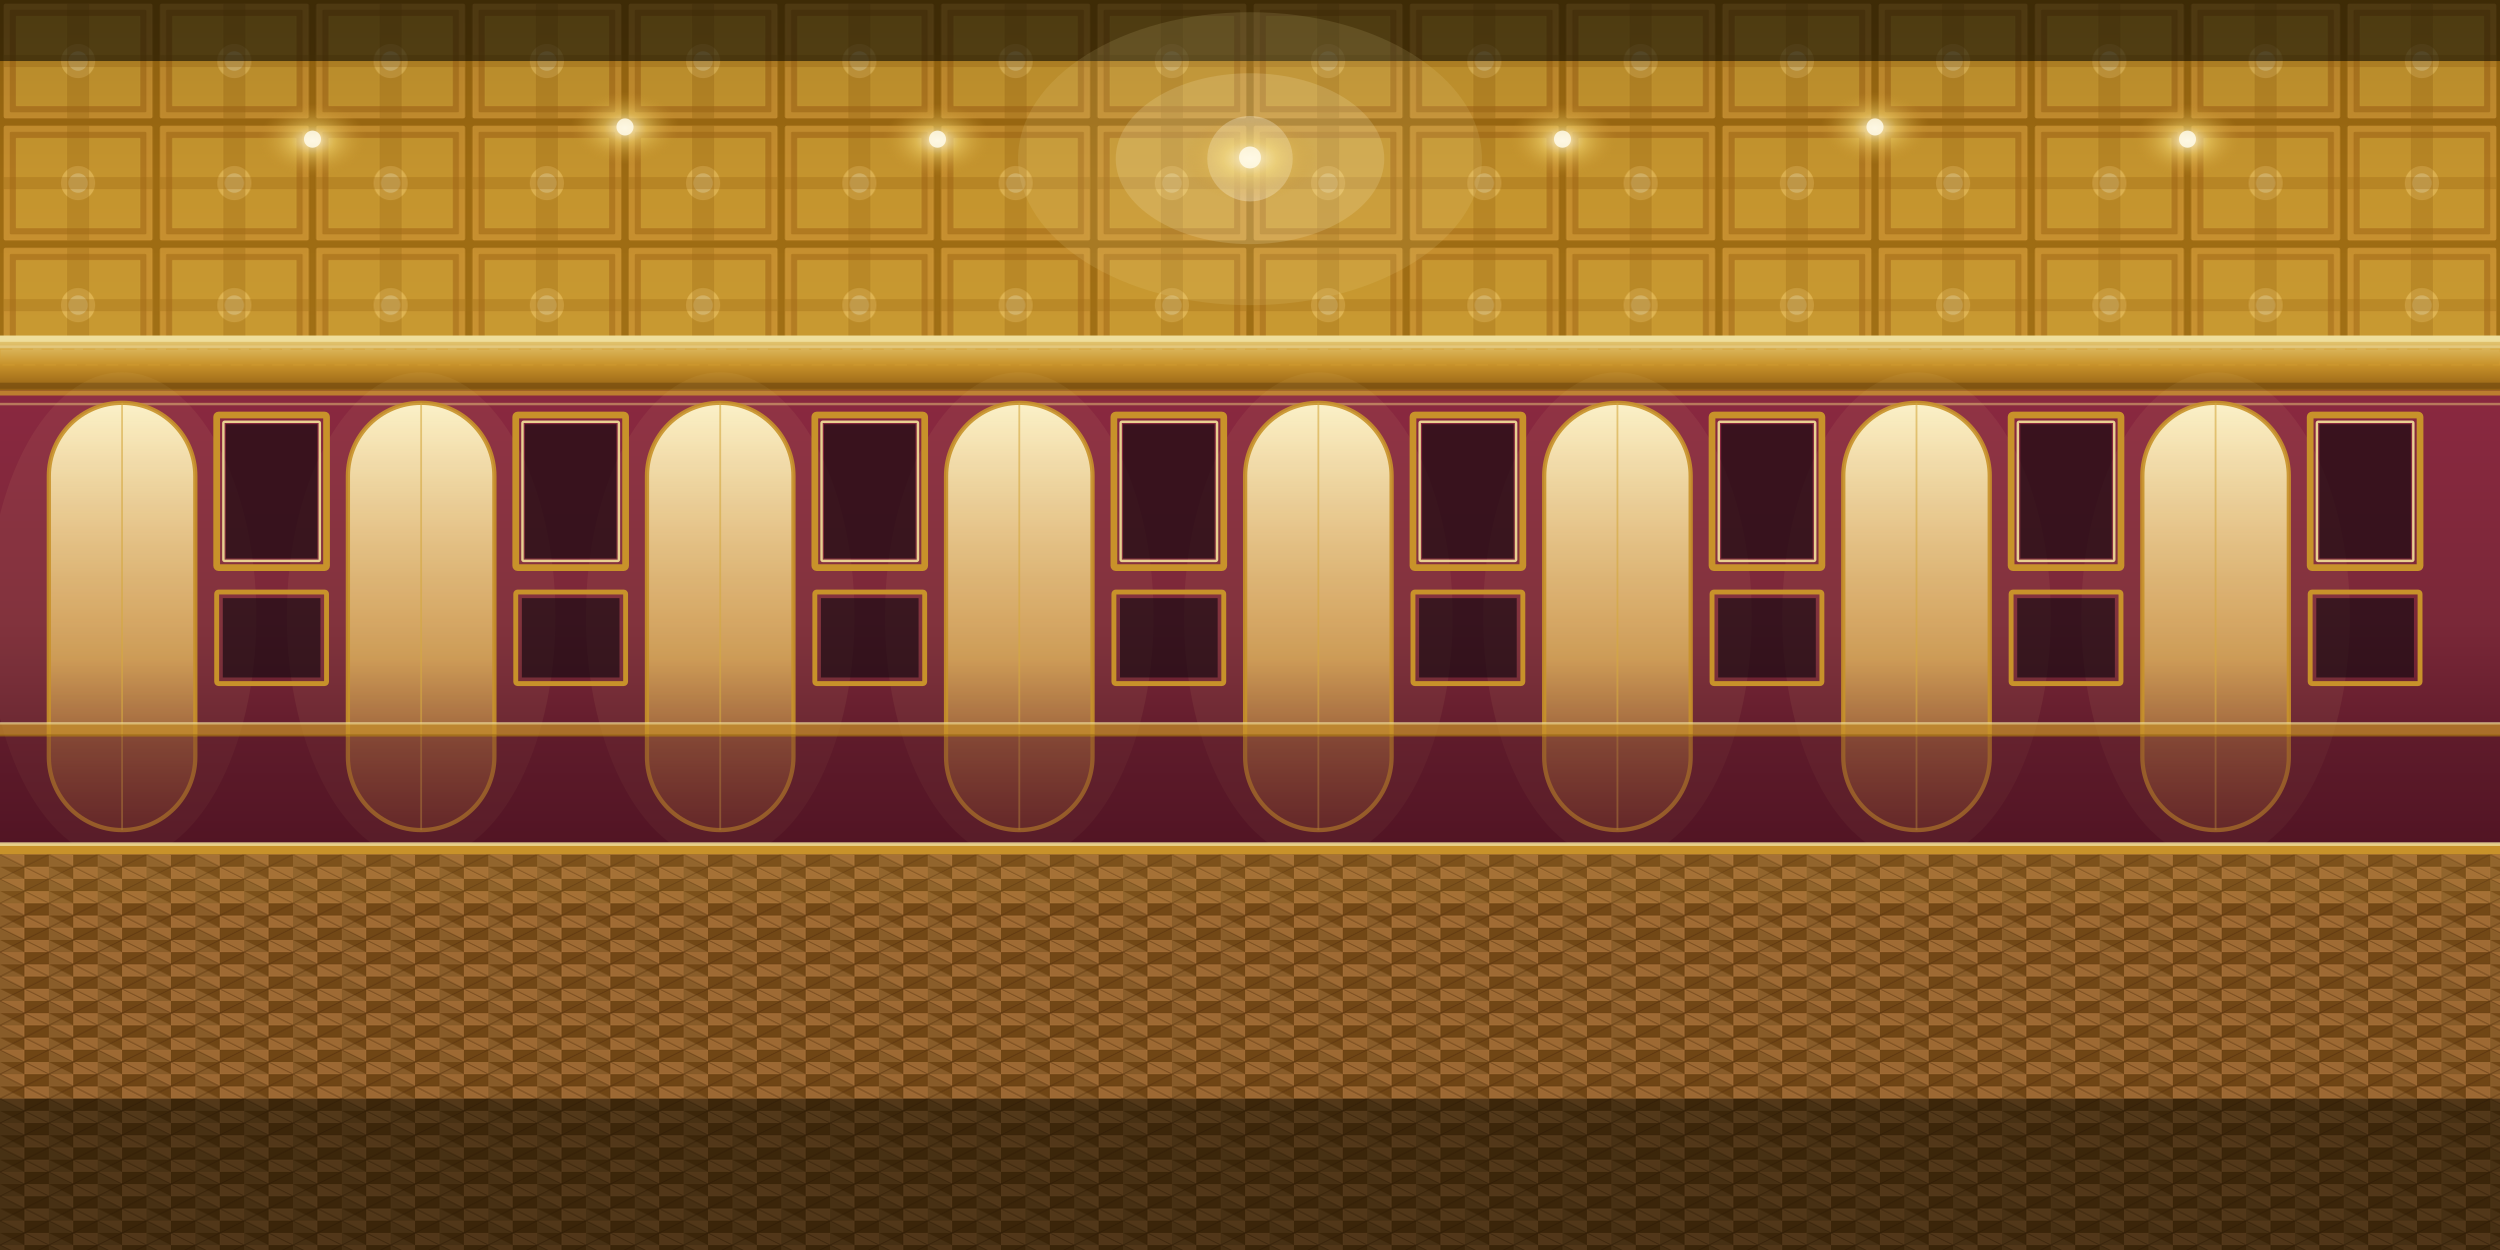
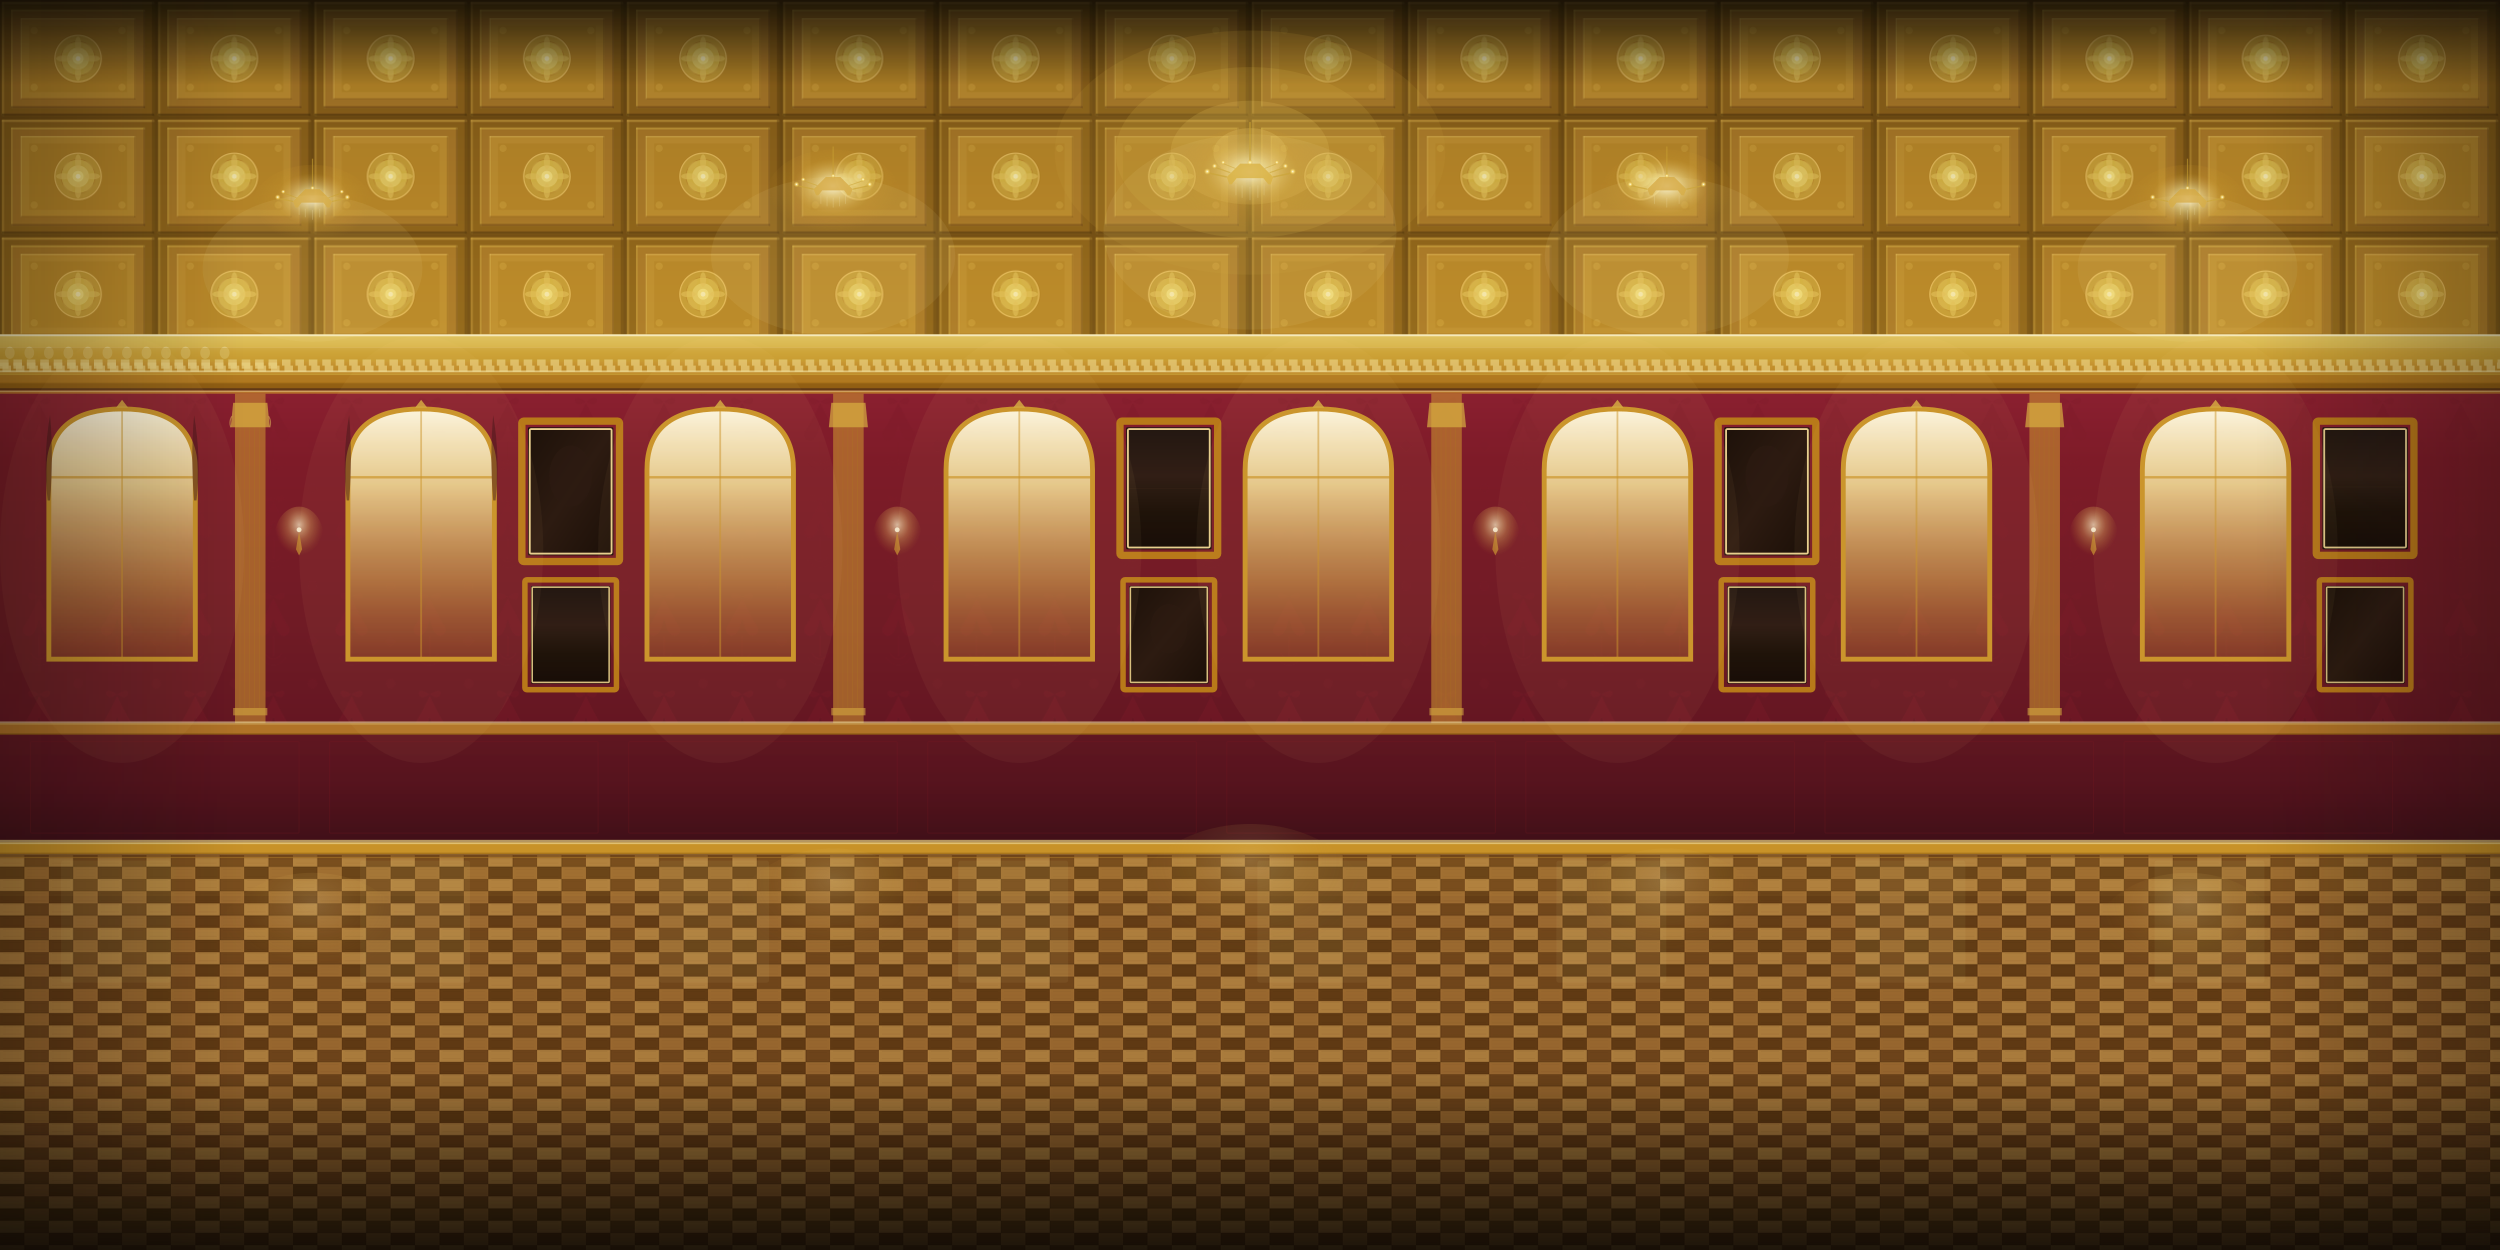
<svg xmlns="http://www.w3.org/2000/svg" viewBox="0 0 4096 2048">
  <defs>
    <linearGradient id="ceilG" x1="0" y1="0" x2="0" y2="1">
-       <stop offset="0" stop-color="#1a1008" />
-       <stop offset="0.5" stop-color="#b07820" />
+       <stop offset="0" stop-color="#0e0804" />
+       <stop offset="0.25" stop-color="#3d2510" />
+       <stop offset="0.55" stop-color="#8a6020" />
+       <stop offset="0.8" stop-color="#c49030" />
      <stop offset="1" stop-color="#d4a840" />
    </linearGradient>
    <linearGradient id="wallG" x1="0" y1="0" x2="0" y2="1">
-       <stop offset="0" stop-color="#8a2840" />
-       <stop offset="0.5" stop-color="#7a2838" />
-       <stop offset="1" stop-color="#4a1020" />
+       <stop offset="0" stop-color="#8a1e30" />
+       <stop offset="0.15" stop-color="#7c1828" />
+       <stop offset="0.5" stop-color="#6e1825" />
+       <stop offset="0.85" stop-color="#5c1020" />
+       <stop offset="1" stop-color="#3a0c18" />
    </linearGradient>
    <linearGradient id="floorG" x1="0" y1="0" x2="0" y2="1">
-       <stop offset="0" stop-color="#9a6830" />
-       <stop offset="1" stop-color="#2a1008" />
+       <stop offset="0" stop-color="#a87838" />
+       <stop offset="0.3" stop-color="#8a5e28" />
+       <stop offset="0.7" stop-color="#5a3818" />
+       <stop offset="1" stop-color="#1a0c04" />
    </linearGradient>
    <linearGradient id="winG" x1="0" y1="0" x2="0" y2="1">
-       <stop offset="0" stop-color="#fff8d0" stop-opacity="0.98" />
-       <stop offset="0.6" stop-color="#f0c860" stop-opacity="0.7" />
-       <stop offset="1" stop-color="#c8922a" stop-opacity="0.15" />
-     </linearGradient>
-     <linearGradient id="corniceG" x1="0" y1="0" x2="0" y2="1">
-       <stop offset="0" stop-color="#e8d080" />
-       <stop offset="0.5" stop-color="#c8922a" />
+       <stop offset="0" stop-color="#fffce8" stop-opacity="0.98" />
+       <stop offset="0.3" stop-color="#f8e8a0" stop-opacity="0.85" />
+       <stop offset="0.7" stop-color="#e0b850" stop-opacity="0.5" />
+       <stop offset="1" stop-color="#c89228" stop-opacity="0.2" />
+     </linearGradient>
+     <linearGradient id="cornG" x1="0" y1="0" x2="0" y2="1">
+       <stop offset="0" stop-color="#f0e0a0" />
+       <stop offset="0.3" stop-color="#d4a840" />
+       <stop offset="0.7" stop-color="#b88020" />
      <stop offset="1" stop-color="#8a5810" />
    </linearGradient>
-     <radialGradient id="chandG" cx="50%" cy="50%" r="50%">
-       <stop offset="0" stop-color="#fffae8" stop-opacity="0.9" />
-       <stop offset="0.4" stop-color="#f5d870" stop-opacity="0.5" />
-       <stop offset="1" stop-color="#c8922a" stop-opacity="0" />
+     <radialGradient id="chandG" cx="50%" cy="40%" r="50%">
+       <stop offset="0" stop-color="#fffae8" stop-opacity="0.95" />
+       <stop offset="0.25" stop-color="#f8e8a0" stop-opacity="0.6" />
+       <stop offset="0.6" stop-color="#d4a030" stop-opacity="0.2" />
+       <stop offset="1" stop-color="#c89228" stop-opacity="0" />
    </radialGradient>
-     <pattern id="coffer" x="0" y="0" width="256" height="200" patternUnits="userSpaceOnUse">
-       <rect width="256" height="200" fill="#9a6810" />
-       <rect x="6" y="6" width="244" height="188" fill="#c89030" rx="3" />
-       <rect x="16" y="16" width="224" height="168" fill="#b07820" rx="2" />
-       <rect x="26" y="26" width="204" height="148" fill="#c89830" rx="1" />
-       <circle cx="128" cy="100" r="28" fill="#e8c060" opacity="0.75" />
-       <circle cx="128" cy="100" r="16" fill="#fff8cc" opacity="0.6" />
-       <rect x="110" y="6" width="36" height="188" fill="#9a6810" opacity="0.35" />
-       <rect x="6" y="90" width="244" height="20" fill="#9a6810" opacity="0.35" />
+     <radialGradient id="candleG" cx="50%" cy="50%" r="50%">
+       <stop offset="0" stop-color="#fffef0" stop-opacity="1" />
+       <stop offset="0.4" stop-color="#ffe880" stop-opacity="0.7" />
+       <stop offset="1" stop-color="#d4a030" stop-opacity="0" />
+     </radialGradient>
+     <radialGradient id="sconceG" cx="50%" cy="30%" r="50%">
+       <stop offset="0" stop-color="#fff8d0" stop-opacity="0.7" />
+       <stop offset="0.5" stop-color="#e8c060" stop-opacity="0.3" />
+       <stop offset="1" stop-color="#c89228" stop-opacity="0" />
+     </radialGradient>
+     <radialGradient id="floorPoolG" cx="50%" cy="20%" r="50%">
+       <stop offset="0" stop-color="#f5e0a0" stop-opacity="0.18" />
+       <stop offset="0.6" stop-color="#d4a840" stop-opacity="0.06" />
+       <stop offset="1" stop-color="#8a5828" stop-opacity="0" />
+     </radialGradient>
+     <linearGradient id="paintDarkA" x1="0" y1="0" x2="1" y2="1">
+       <stop offset="0" stop-color="#1a0e08" />
+       <stop offset="0.5" stop-color="#2a1810" />
+       <stop offset="1" stop-color="#180c06" />
+     </linearGradient>
+     <linearGradient id="paintDarkB" x1="0" y1="0" x2="0" y2="1">
+       <stop offset="0" stop-color="#201410" />
+       <stop offset="0.4" stop-color="#2e1c14" />
+       <stop offset="0.7" stop-color="#1c1008" />
+       <stop offset="1" stop-color="#140a06" />
+     </linearGradient>
+     <pattern id="coffer" x="0" y="0" width="256" height="193" patternUnits="userSpaceOnUse">
+       <rect width="256" height="193" fill="#6a4810" />
+       <rect x="3" y="3" width="250" height="187" fill="#8a6018" rx="2" />
+       <rect x="3" y="3" width="250" height="4" fill="#c8a040" opacity="0.6" />
+       <rect x="3" y="3" width="4" height="187" fill="#c8a040" opacity="0.4" />
+       <rect x="3" y="186" width="250" height="4" fill="#4a3008" opacity="0.6" />
+       <rect x="249" y="3" width="4" height="187" fill="#4a3008" opacity="0.4" />
+       <rect x="18" y="16" width="220" height="161" fill="#a87828" rx="2" />
+       <rect x="18" y="16" width="220" height="3" fill="#d8b848" opacity="0.5" />
+       <rect x="18" y="16" width="3" height="161" fill="#d8b848" opacity="0.35" />
+       <rect x="18" y="174" width="220" height="3" fill="#5a3810" opacity="0.5" />
+       <rect x="235" y="16" width="3" height="161" fill="#5a3810" opacity="0.35" />
+       <rect x="34" y="30" width="188" height="133" fill="#c09030" rx="1" />
+       <rect x="34" y="30" width="188" height="2" fill="#e8c868" opacity="0.5" />
+       <rect x="34" y="30" width="2" height="133" fill="#e8c868" opacity="0.35" />
+       <rect x="34" y="161" width="188" height="2" fill="#7a5018" opacity="0.5" />
+       <rect x="220" y="30" width="2" height="133" fill="#7a5018" opacity="0.35" />
+       <rect x="48" y="42" width="160" height="109" fill="#b88828" />
+       <circle cx="128" cy="96" r="38" fill="#c8a038" stroke="#e8c060" stroke-width="2" />
+       <circle cx="128" cy="96" r="28" fill="#d8b848" stroke="#c09030" stroke-width="1.5" />
+       <circle cx="128" cy="96" r="18" fill="#e8d068" />
+       <circle cx="128" cy="96" r="9" fill="#f8e888" opacity="0.9" />
+       <circle cx="128" cy="96" r="4" fill="#fffacc" opacity="0.8" />
+       <ellipse cx="128" cy="72" rx="5" ry="12" fill="#e8c860" opacity="0.6" />
+       <ellipse cx="128" cy="120" rx="5" ry="12" fill="#e8c860" opacity="0.6" />
+       <ellipse cx="104" cy="96" rx="12" ry="5" fill="#e8c860" opacity="0.6" />
+       <ellipse cx="152" cy="96" rx="12" ry="5" fill="#e8c860" opacity="0.6" />
+       <ellipse cx="111" cy="79" rx="5" ry="10" fill="#dab850" opacity="0.5" transform="rotate(45 111 79)" />
+       <ellipse cx="145" cy="79" rx="5" ry="10" fill="#dab850" opacity="0.5" transform="rotate(-45 145 79)" />
+       <ellipse cx="111" cy="113" rx="5" ry="10" fill="#dab850" opacity="0.5" transform="rotate(-45 111 113)" />
+       <ellipse cx="145" cy="113" rx="5" ry="10" fill="#dab850" opacity="0.5" transform="rotate(45 145 113)" />
+       <circle cx="56" cy="50" r="6" fill="#d4a840" opacity="0.5" />
+       <circle cx="200" cy="50" r="6" fill="#d4a840" opacity="0.5" />
+       <circle cx="56" cy="143" r="6" fill="#d4a840" opacity="0.5" />
+       <circle cx="200" cy="143" r="6" fill="#d4a840" opacity="0.5" />
    </pattern>
    <pattern id="herring" x="0" y="0" width="80" height="40" patternUnits="userSpaceOnUse">
      <rect width="80" height="40" fill="#8b5e2a" />
-       <polygon points="0,0 40,0 40,20" fill="#a87038" opacity="0.8" />
-       <polygon points="40,0 80,0 80,20 40,20" fill="#6a4010" opacity="0.8" />
-       <polygon points="0,20 40,20 40,40" fill="#6a4010" opacity="0.8" />
-       <polygon points="40,20 80,20 80,40 40,40" fill="#a87038" opacity="0.8" />
-       <line x1="0" y1="0" x2="80" y2="40" stroke="#4a2808" stroke-width="1.5" opacity="0.5" />
-       <line x1="80" y1="0" x2="0" y2="40" stroke="#4a2808" stroke-width="1.5" opacity="0.5" />
+       <polygon points="0,0 40,0 40,20 0,20" fill="#b08040" />
+       <polygon points="40,0 80,0 80,20 40,20" fill="#6a4018" />
+       <polygon points="0,20 40,20 40,40 0,40" fill="#5a3410" />
+       <polygon points="40,20 80,20 80,40 40,40" fill="#9a6830" />
+       <line x1="5" y1="2" x2="35" y2="2" stroke="#7a4c20" stroke-width="0.5" opacity="0.4" />
+       <line x1="5" y1="8" x2="35" y2="8" stroke="#9a6830" stroke-width="0.3" opacity="0.3" />
+       <line x1="5" y1="14" x2="35" y2="14" stroke="#7a4c20" stroke-width="0.5" opacity="0.35" />
+       <line x1="45" y1="4" x2="75" y2="4" stroke="#4a2c10" stroke-width="0.5" opacity="0.4" />
+       <line x1="45" y1="10" x2="75" y2="10" stroke="#5a3818" stroke-width="0.3" opacity="0.3" />
+       <line x1="45" y1="16" x2="75" y2="16" stroke="#4a2c10" stroke-width="0.5" opacity="0.35" />
+       <line x1="5" y1="24" x2="35" y2="24" stroke="#3e2408" stroke-width="0.5" opacity="0.4" />
+       <line x1="5" y1="30" x2="35" y2="30" stroke="#4a2c10" stroke-width="0.3" opacity="0.3" />
+       <line x1="5" y1="36" x2="35" y2="36" stroke="#3e2408" stroke-width="0.5" opacity="0.35" />
+       <line x1="45" y1="24" x2="75" y2="24" stroke="#7a4c20" stroke-width="0.5" opacity="0.4" />
+       <line x1="45" y1="30" x2="75" y2="30" stroke="#6a4018" stroke-width="0.3" opacity="0.3" />
+       <line x1="45" y1="36" x2="75" y2="36" stroke="#7a4c20" stroke-width="0.5" opacity="0.35" />
+       <line x1="0" y1="0" x2="40" y2="0" stroke="#3a2008" stroke-width="0.8" opacity="0.5" />
+       <line x1="40" y1="0" x2="40" y2="20" stroke="#3a2008" stroke-width="0.8" opacity="0.5" />
+       <line x1="0" y1="20" x2="40" y2="20" stroke="#3a2008" stroke-width="0.8" opacity="0.5" />
+       <line x1="40" y1="20" x2="80" y2="20" stroke="#3a2008" stroke-width="0.8" opacity="0.5" />
    </pattern>
+     <pattern id="damask" x="0" y="0" width="128" height="160" patternUnits="userSpaceOnUse">
+       <path d="M64,20 C64,20 50,50 40,65 C35,72 38,80 45,82 C52,84 58,75 60,68 L64,55 L68,68 C70,75 76,84 83,82 C90,80 93,72 88,65 C78,50 64,20 64,20Z" fill="#7a1828" opacity="0.35" />
+       <path d="M64,18 C64,18 54,10 48,12 C44,14 46,20 50,22 C54,24 60,20 64,18Z" fill="#7a1828" opacity="0.25" />
+       <path d="M64,18 C64,18 74,10 80,12 C84,14 82,20 78,22 C74,24 68,20 64,18Z" fill="#7a1828" opacity="0.25" />
+       <line x1="64" y1="82" x2="64" y2="115" stroke="#7a1828" stroke-width="2" opacity="0.25" />
+       <path d="M50,110 C50,110 56,120 64,120 C72,120 78,110 78,110" fill="none" stroke="#7a1828" stroke-width="1.5" opacity="0.25" />
+       <path d="M44,118 C44,118 52,130 64,130 C76,130 84,118 84,118" fill="none" stroke="#7a1828" stroke-width="1" opacity="0.2" />
+       <circle cx="0" cy="0" r="8" fill="#7a1828" opacity="0.15" />
+       <circle cx="128" cy="0" r="8" fill="#7a1828" opacity="0.15" />
+       <circle cx="0" cy="160" r="8" fill="#7a1828" opacity="0.15" />
+       <circle cx="128" cy="160" r="8" fill="#7a1828" opacity="0.15" />
+       <path d="M0,80 L10,90 L0,100 L-10,90Z" fill="#7a1828" opacity="0.12" />
+       <path d="M128,80 L138,90 L128,100 L118,90Z" fill="#7a1828" opacity="0.12" />
+     </pattern>
+     <linearGradient id="vigTop" x1="0" y1="0" x2="0" y2="1">
+       <stop offset="0" stop-color="#060402" stop-opacity="0.8" />
+       <stop offset="1" stop-color="#060402" stop-opacity="0" />
+     </linearGradient>
+     <linearGradient id="vigBot" x1="0" y1="0" x2="0" y2="1">
+       <stop offset="0" stop-color="#060402" stop-opacity="0" />
+       <stop offset="1" stop-color="#060402" stop-opacity="0.85" />
+     </linearGradient>
+     <linearGradient id="edgeL" x1="0" y1="0" x2="1" y2="0">
+       <stop offset="0" stop-color="#0a0604" stop-opacity="0.3" />
+       <stop offset="1" stop-color="#0a0604" stop-opacity="0" />
+     </linearGradient>
+     <linearGradient id="edgeR" x1="0" y1="0" x2="1" y2="0">
+       <stop offset="0" stop-color="#0a0604" stop-opacity="0" />
+       <stop offset="1" stop-color="#0a0604" stop-opacity="0.3" />
+     </linearGradient>
+     <linearGradient id="wainG" x1="0" y1="0" x2="0" y2="1">
+       <stop offset="0" stop-color="#5a1420" />
+       <stop offset="1" stop-color="#3a0c14" />
+     </linearGradient>
  </defs>
  <rect width="4096" height="580" fill="url(#ceilG)" />
-   <rect width="4096" height="580" fill="url(#coffer)" opacity="0.88" />
-   <rect width="4096" height="100" fill="#0a0800" opacity="0.6" />
-   <ellipse cx="2048" cy="260" rx="380" ry="240" fill="#f5e8a0" opacity="0.12" />
-   <ellipse cx="2048" cy="260" rx="220" ry="140" fill="#fff8d0" opacity="0.16" />
-   <circle cx="2048" cy="260" r="70" fill="#fffaee" opacity="0.3" />
-   <ellipse cx="512" cy="230" rx="90" ry="60" fill="url(#chandG)" />
-   <ellipse cx="1024" cy="210" rx="90" ry="60" fill="url(#chandG)" />
-   <ellipse cx="1536" cy="230" rx="90" ry="60" fill="url(#chandG)" />
-   <ellipse cx="2048" cy="260" rx="110" ry="70" fill="url(#chandG)" />
-   <ellipse cx="2560" cy="230" rx="90" ry="60" fill="url(#chandG)" />
-   <ellipse cx="3072" cy="210" rx="90" ry="60" fill="url(#chandG)" />
-   <ellipse cx="3584" cy="230" rx="90" ry="60" fill="url(#chandG)" />
-   <g fill="#fffae8" opacity="0.85">
-     <circle cx="512" cy="228" r="14" />
-     <circle cx="1024" cy="208" r="14" />
-     <circle cx="1536" cy="228" r="14" />
-     <circle cx="2048" cy="258" r="18" />
-     <circle cx="2560" cy="228" r="14" />
-     <circle cx="3072" cy="208" r="14" />
-     <circle cx="3584" cy="228" r="14" />
-   </g>
-   <rect y="550" width="4096" height="95" fill="url(#corniceG)" />
-   <rect y="550" width="4096" height="10" fill="#f0e0a0" opacity="0.9" />
-   <rect y="627" width="4096" height="10" fill="#7a5010" opacity="0.8" />
-   <g fill="#d4a030">
-     <rect y="566" width="4096" height="4" fill="#e8d090" opacity="0.6" />
-   </g>
-   <g fill="#b87820" opacity="0.9">
-     <rect x="0" y="572" width="4096" height="26" fill="none" stroke="#d4a030" stroke-width="1" stroke-dasharray="20 14" />
-   </g>
+   <rect width="4096" height="580" fill="url(#coffer)" opacity="0.85" />
+   <rect width="4096" height="140" fill="url(#vigTop)" />
+   <ellipse cx="2048" cy="250" rx="320" ry="200" fill="#c8a038" opacity="0.12" />
+   <ellipse cx="2048" cy="250" rx="220" ry="140" fill="#d8b848" opacity="0.15" />
+   <ellipse cx="2048" cy="250" rx="130" ry="85" fill="#e8c860" opacity="0.18" />
+   <ellipse cx="2048" cy="250" rx="60" ry="40" fill="#f0d878" opacity="0.22" />
+   <g>
+     <ellipse cx="512" cy="340" rx="100" ry="70" fill="url(#chandG)" />
+     <line x1="512" y1="260" x2="512" y2="310" stroke="#c8a030" stroke-width="2" opacity="0.6" />
+     <path d="M480,330 L500,310 L524,310 L544,330 L540,340 L536,340 L530,332 L494,332 L488,340 L484,340Z" fill="#d4a840" opacity="0.8" />
+     <line x1="480" y1="330" x2="455" y2="325" stroke="#c8a030" stroke-width="2" opacity="0.7" />
+     <line x1="544" y1="330" x2="569" y2="325" stroke="#c8a030" stroke-width="2" opacity="0.7" />
+     <line x1="486" y1="324" x2="464" y2="316" stroke="#c8a030" stroke-width="1.5" opacity="0.6" />
+     <line x1="538" y1="324" x2="560" y2="316" stroke="#c8a030" stroke-width="1.5" opacity="0.6" />
+     <circle cx="455" cy="323" r="5" fill="url(#candleG)" />
+     <circle cx="569" cy="323" r="5" fill="url(#candleG)" />
+     <circle cx="464" cy="314" r="4" fill="url(#candleG)" />
+     <circle cx="560" cy="314" r="4" fill="url(#candleG)" />
+     <circle cx="512" cy="308" r="4" fill="url(#candleG)" />
+     <line x1="490" y1="340" x2="490" y2="352" stroke="#e8d8a0" stroke-width="0.8" opacity="0.5" />
+     <line x1="500" y1="342" x2="500" y2="356" stroke="#e8d8a0" stroke-width="0.8" opacity="0.5" />
+     <line x1="512" y1="344" x2="512" y2="360" stroke="#e8d8a0" stroke-width="0.8" opacity="0.5" />
+     <line x1="524" y1="342" x2="524" y2="356" stroke="#e8d8a0" stroke-width="0.8" opacity="0.5" />
+     <line x1="534" y1="340" x2="534" y2="352" stroke="#e8d8a0" stroke-width="0.8" opacity="0.5" />
+   </g>
+   <g>
+     <ellipse cx="1365" cy="320" rx="110" ry="75" fill="url(#chandG)" />
+     <line x1="1365" y1="240" x2="1365" y2="290" stroke="#c8a030" stroke-width="2" opacity="0.6" />
+     <path d="M1333,310 L1353,290 L1377,290 L1397,310 L1393,320 L1389,320 L1383,312 L1347,312 L1341,320 L1337,320Z" fill="#d4a840" opacity="0.8" />
+     <line x1="1333" y1="310" x2="1305" y2="304" stroke="#c8a030" stroke-width="2" opacity="0.7" />
+     <line x1="1397" y1="310" x2="1425" y2="304" stroke="#c8a030" stroke-width="2" opacity="0.7" />
+     <line x1="1339" y1="304" x2="1316" y2="296" stroke="#c8a030" stroke-width="1.5" opacity="0.6" />
+     <line x1="1391" y1="304" x2="1414" y2="296" stroke="#c8a030" stroke-width="1.5" opacity="0.6" />
+     <circle cx="1305" cy="302" r="5" fill="url(#candleG)" />
+     <circle cx="1425" cy="302" r="5" fill="url(#candleG)" />
+     <circle cx="1316" cy="294" r="4" fill="url(#candleG)" />
+     <circle cx="1414" cy="294" r="4" fill="url(#candleG)" />
+     <circle cx="1365" cy="288" r="4" fill="url(#candleG)" />
+     <line x1="1345" y1="320" x2="1345" y2="334" stroke="#e8d8a0" stroke-width="0.8" opacity="0.5" />
+     <line x1="1355" y1="322" x2="1355" y2="338" stroke="#e8d8a0" stroke-width="0.8" opacity="0.5" />
+     <line x1="1365" y1="324" x2="1365" y2="340" stroke="#e8d8a0" stroke-width="0.8" opacity="0.5" />
+     <line x1="1375" y1="322" x2="1375" y2="338" stroke="#e8d8a0" stroke-width="0.8" opacity="0.5" />
+     <line x1="1385" y1="320" x2="1385" y2="334" stroke="#e8d8a0" stroke-width="0.8" opacity="0.5" />
+   </g>
+   <g>
+     <ellipse cx="2048" cy="300" rx="130" ry="90" fill="url(#chandG)" />
+     <line x1="2048" y1="200" x2="2048" y2="265" stroke="#c8a030" stroke-width="2.5" opacity="0.7" />
+     <path d="M2010,290 L2032,268 L2064,268 L2086,290 L2082,302 L2078,302 L2070,292 L2026,292 L2018,302 L2014,302Z" fill="#d8b040" opacity="0.85" />
+     <line x1="2010" y1="290" x2="1978" y2="283" stroke="#c8a030" stroke-width="2.5" opacity="0.7" />
+     <line x1="2086" y1="290" x2="2118" y2="283" stroke="#c8a030" stroke-width="2.5" opacity="0.7" />
+     <line x1="2016" y1="283" x2="1990" y2="274" stroke="#c8a030" stroke-width="2" opacity="0.6" />
+     <line x1="2080" y1="283" x2="2106" y2="274" stroke="#c8a030" stroke-width="2" opacity="0.6" />
+     <line x1="2024" y1="276" x2="2004" y2="268" stroke="#c8a030" stroke-width="1.5" opacity="0.5" />
+     <line x1="2072" y1="276" x2="2092" y2="268" stroke="#c8a030" stroke-width="1.5" opacity="0.5" />
+     <circle cx="1978" cy="281" r="6" fill="url(#candleG)" />
+     <circle cx="2118" cy="281" r="6" fill="url(#candleG)" />
+     <circle cx="1990" cy="272" r="5" fill="url(#candleG)" />
+     <circle cx="2106" cy="272" r="5" fill="url(#candleG)" />
+     <circle cx="2004" cy="266" r="4" fill="url(#candleG)" />
+     <circle cx="2092" cy="266" r="4" fill="url(#candleG)" />
+     <circle cx="2048" cy="266" r="5" fill="url(#candleG)" />
+     <line x1="2025" y1="302" x2="2025" y2="320" stroke="#e8d8a0" stroke-width="0.8" opacity="0.5" />
+     <line x1="2035" y1="304" x2="2035" y2="324" stroke="#e8d8a0" stroke-width="0.8" opacity="0.5" />
+     <line x1="2048" y1="306" x2="2048" y2="328" stroke="#e8d8a0" stroke-width="0.8" opacity="0.5" />
+     <line x1="2061" y1="304" x2="2061" y2="324" stroke="#e8d8a0" stroke-width="0.8" opacity="0.5" />
+     <line x1="2071" y1="302" x2="2071" y2="320" stroke="#e8d8a0" stroke-width="0.8" opacity="0.5" />
+   </g>
+   <g>
+     <ellipse cx="2731" cy="320" rx="110" ry="75" fill="url(#chandG)" />
+     <line x1="2731" y1="240" x2="2731" y2="290" stroke="#c8a030" stroke-width="2" opacity="0.6" />
+     <path d="M2699,310 L2719,290 L2743,290 L2763,310 L2759,320 L2755,320 L2749,312 L2713,312 L2707,320 L2703,320Z" fill="#d4a840" opacity="0.8" />
+     <line x1="2699" y1="310" x2="2671" y2="304" stroke="#c8a030" stroke-width="2" opacity="0.7" />
+     <line x1="2763" y1="310" x2="2791" y2="304" stroke="#c8a030" stroke-width="2" opacity="0.7" />
+     <circle cx="2671" cy="302" r="5" fill="url(#candleG)" />
+     <circle cx="2791" cy="302" r="5" fill="url(#candleG)" />
+     <circle cx="2731" cy="288" r="4" fill="url(#candleG)" />
+     <line x1="2711" y1="320" x2="2711" y2="334" stroke="#e8d8a0" stroke-width="0.8" opacity="0.5" />
+     <line x1="2731" y1="324" x2="2731" y2="340" stroke="#e8d8a0" stroke-width="0.8" opacity="0.5" />
+     <line x1="2751" y1="320" x2="2751" y2="334" stroke="#e8d8a0" stroke-width="0.8" opacity="0.5" />
+   </g>
+   <g>
+     <ellipse cx="3584" cy="340" rx="100" ry="70" fill="url(#chandG)" />
+     <line x1="3584" y1="260" x2="3584" y2="310" stroke="#c8a030" stroke-width="2" opacity="0.6" />
+     <path d="M3552,330 L3572,310 L3596,310 L3616,330 L3612,340 L3608,340 L3602,332 L3566,332 L3560,340 L3556,340Z" fill="#d4a840" opacity="0.8" />
+     <line x1="3552" y1="330" x2="3527" y2="325" stroke="#c8a030" stroke-width="2" opacity="0.7" />
+     <line x1="3616" y1="330" x2="3641" y2="325" stroke="#c8a030" stroke-width="2" opacity="0.7" />
+     <circle cx="3527" cy="323" r="5" fill="url(#candleG)" />
+     <circle cx="3641" cy="323" r="5" fill="url(#candleG)" />
+     <circle cx="3584" cy="308" r="4" fill="url(#candleG)" />
+     <line x1="3572" y1="340" x2="3572" y2="352" stroke="#e8d8a0" stroke-width="0.8" opacity="0.5" />
+     <line x1="3584" y1="344" x2="3584" y2="360" stroke="#e8d8a0" stroke-width="0.8" opacity="0.5" />
+     <line x1="3596" y1="340" x2="3596" y2="352" stroke="#e8d8a0" stroke-width="0.8" opacity="0.5" />
+   </g>
+   <rect y="548" width="4096" height="97" fill="url(#cornG)" />
+   <rect y="548" width="4096" height="3" fill="#f8ecc0" opacity="0.9" />
+   <rect y="551" width="4096" height="18" fill="#d8b848" opacity="0.7" />
+   <g opacity="0.6">
+     <g fill="#f0e0a0">
+       <ellipse cx="16" cy="578" rx="8" ry="10" />
+       <ellipse cx="48" cy="578" rx="8" ry="10" />
+       <ellipse cx="80" cy="578" rx="8" ry="10" />
+       <ellipse cx="112" cy="578" rx="8" ry="10" />
+       <ellipse cx="144" cy="578" rx="8" ry="10" />
+       <ellipse cx="176" cy="578" rx="8" ry="10" />
+       <ellipse cx="208" cy="578" rx="8" ry="10" />
+       <ellipse cx="240" cy="578" rx="8" ry="10" />
+       <ellipse cx="272" cy="578" rx="8" ry="10" />
+       <ellipse cx="304" cy="578" rx="8" ry="10" />
+       <ellipse cx="336" cy="578" rx="8" ry="10" />
+       <ellipse cx="368" cy="578" rx="8" ry="10" />
+     </g>
+   </g>
+   <rect y="570" width="4096" height="22" fill="#c8a030" opacity="0.5" />
+   <g fill="#e8d080" opacity="0.75">
+     <rect x="0" y="594" width="14" height="10" />
+     <rect x="22" y="594" width="14" height="10" />
+     <rect x="44" y="594" width="14" height="10" />
+     <rect x="66" y="594" width="14" height="10" />
+     <rect x="88" y="594" width="14" height="10" />
+     <rect x="110" y="594" width="14" height="10" />
+     <rect x="132" y="594" width="14" height="10" />
+     <rect x="154" y="594" width="14" height="10" />
+     <rect x="176" y="594" width="14" height="10" />
+     <rect x="198" y="594" width="14" height="10" />
+     <rect x="220" y="594" width="14" height="10" />
+     <rect x="242" y="594" width="14" height="10" />
+     <rect x="264" y="594" width="14" height="10" />
+     <rect x="286" y="594" width="14" height="10" />
+     <rect x="308" y="594" width="14" height="10" />
+     <rect x="330" y="594" width="14" height="10" />
+     <rect x="352" y="594" width="14" height="10" />
+     <rect x="374" y="594" width="14" height="10" />
+     <rect x="396" y="594" width="14" height="10" />
+     <rect x="418" y="594" width="14" height="10" />
+     <rect x="440" y="594" width="14" height="10" />
+   </g>
+   <rect x="0" y="594" width="4096" height="10" fill="none" stroke="#e8d080" stroke-width="10" stroke-dasharray="14 8" opacity="0.7" />
+   <rect y="607" width="4096" height="3" fill="#f0e0a0" opacity="0.7" />
+   <rect y="612" width="4096" height="14" fill="#b07820" opacity="0.8" />
+   <rect y="612" width="4096" height="2" fill="#d8b848" opacity="0.6" />
+   <rect y="628" width="4096" height="8" fill="#8a5810" opacity="0.7" />
+   <rect y="636" width="4096" height="9" fill="#2a0c14" opacity="0.5" />
  <rect y="640" width="4096" height="760" fill="url(#wallG)" />
-   <rect y="640" width="4096" height="8" fill="#c8922a" opacity="0.8" />
-   <rect y="660" width="4096" height="4" fill="#e8c878" opacity="0.5" />
-   <g>
-     <rect x="80" y="660" width="240" height="700" fill="url(#winG)" rx="120" />
-     <rect x="570" y="660" width="240" height="700" fill="url(#winG)" rx="120" />
-     <rect x="1060" y="660" width="240" height="700" fill="url(#winG)" rx="120" />
-     <rect x="1550" y="660" width="240" height="700" fill="url(#winG)" rx="120" />
-     <rect x="2040" y="660" width="240" height="700" fill="url(#winG)" rx="120" />
-     <rect x="2530" y="660" width="240" height="700" fill="url(#winG)" rx="120" />
-     <rect x="3020" y="660" width="240" height="700" fill="url(#winG)" rx="120" />
-     <rect x="3510" y="660" width="240" height="700" fill="url(#winG)" rx="120" />
-   </g>
-   <g fill="#f5d880" opacity="0.07">
-     <ellipse cx="200" cy="1010" rx="220" ry="400" />
-     <ellipse cx="690" cy="1010" rx="220" ry="400" />
-     <ellipse cx="1180" cy="1010" rx="220" ry="400" />
-     <ellipse cx="1670" cy="1010" rx="220" ry="400" />
-     <ellipse cx="2160" cy="1010" rx="220" ry="400" />
-     <ellipse cx="2650" cy="1010" rx="220" ry="400" />
-     <ellipse cx="3140" cy="1010" rx="220" ry="400" />
-     <ellipse cx="3630" cy="1010" rx="220" ry="400" />
-   </g>
-   <g fill="none" stroke="#c8922a" stroke-width="7" opacity="0.9">
-     <rect x="80" y="660" width="240" height="700" rx="120" />
-     <rect x="570" y="660" width="240" height="700" rx="120" />
-     <rect x="1060" y="660" width="240" height="700" rx="120" />
-     <rect x="1550" y="660" width="240" height="700" rx="120" />
-     <rect x="2040" y="660" width="240" height="700" rx="120" />
-     <rect x="2530" y="660" width="240" height="700" rx="120" />
-     <rect x="3020" y="660" width="240" height="700" rx="120" />
-     <rect x="3510" y="660" width="240" height="700" rx="120" />
-   </g>
-   <g stroke="#d4a840" stroke-width="3" opacity="0.6" fill="none">
-     <line x1="200" y1="660" x2="200" y2="1360" />
-     <line x1="690" y1="660" x2="690" y2="1360" />
-     <line x1="1180" y1="660" x2="1180" y2="1360" />
-     <line x1="1670" y1="660" x2="1670" y2="1360" />
-     <line x1="2160" y1="660" x2="2160" y2="1360" />
-     <line x1="2650" y1="660" x2="2650" y2="1360" />
-     <line x1="3140" y1="660" x2="3140" y2="1360" />
-     <line x1="3630" y1="660" x2="3630" y2="1360" />
-   </g>
-   <g fill="none" stroke="#c8922a" stroke-width="11">
-     <rect x="355" y="680" width="180" height="250" rx="3" />
-     <rect x="845" y="680" width="180" height="250" rx="3" />
-     <rect x="1335" y="680" width="180" height="250" rx="3" />
-     <rect x="1825" y="680" width="180" height="250" rx="3" />
-     <rect x="2315" y="680" width="180" height="250" rx="3" />
-     <rect x="2805" y="680" width="180" height="250" rx="3" />
-     <rect x="3295" y="680" width="180" height="250" rx="3" />
-     <rect x="3785" y="680" width="180" height="250" rx="3" />
-   </g>
-   <g fill="none" stroke="#e8d090" stroke-width="4">
-     <rect x="366" y="691" width="158" height="228" rx="2" />
-     <rect x="856" y="691" width="158" height="228" rx="2" />
-     <rect x="1346" y="691" width="158" height="228" rx="2" />
-     <rect x="1836" y="691" width="158" height="228" rx="2" />
-     <rect x="2326" y="691" width="158" height="228" rx="2" />
-     <rect x="2816" y="691" width="158" height="228" rx="2" />
-     <rect x="3306" y="691" width="158" height="228" rx="2" />
-     <rect x="3796" y="691" width="158" height="228" rx="2" />
-   </g>
-   <g fill="#180810" opacity="0.7">
-     <rect x="370" y="695" width="150" height="220" />
-     <rect x="860" y="695" width="150" height="220" />
-     <rect x="1350" y="695" width="150" height="220" />
-     <rect x="1840" y="695" width="150" height="220" />
-     <rect x="2330" y="695" width="150" height="220" />
-     <rect x="2820" y="695" width="150" height="220" />
-     <rect x="3310" y="695" width="150" height="220" />
-     <rect x="3800" y="695" width="150" height="220" />
-   </g>
-   <g fill="none" stroke="#c8922a" stroke-width="8">
-     <rect x="355" y="970" width="180" height="150" rx="3" />
-     <rect x="845" y="970" width="180" height="150" rx="3" />
-     <rect x="1335" y="970" width="180" height="150" rx="3" />
-     <rect x="1825" y="970" width="180" height="150" rx="3" />
-     <rect x="2315" y="970" width="180" height="150" rx="3" />
-     <rect x="2805" y="970" width="180" height="150" rx="3" />
-     <rect x="3295" y="970" width="180" height="150" rx="3" />
-     <rect x="3785" y="970" width="180" height="150" rx="3" />
-   </g>
-   <g fill="#120810" opacity="0.65">
-     <rect x="365" y="980" width="160" height="130" />
-     <rect x="855" y="980" width="160" height="130" />
-     <rect x="1345" y="980" width="160" height="130" />
-     <rect x="1835" y="980" width="160" height="130" />
-     <rect x="2325" y="980" width="160" height="130" />
-     <rect x="2815" y="980" width="160" height="130" />
-     <rect x="3305" y="980" width="160" height="130" />
-     <rect x="3795" y="980" width="160" height="130" />
-   </g>
-   <rect y="1185" width="4096" height="20" fill="#c8922a" opacity="0.7" />
-   <rect y="1183" width="4096" height="4" fill="#f0e0a0" opacity="0.6" />
-   <rect y="1203" width="4096" height="4" fill="#9a6810" opacity="0.6" />
-   <rect y="1207" width="4096" height="193" fill="#5a1828" opacity="0.4" />
-   <rect y="1382" width="4096" height="28" fill="#c8922a" />
-   <rect y="1380" width="4096" height="6" fill="#f0e0a0" opacity="0.8" />
+   <rect y="640" width="4096" height="545" fill="url(#damask)" />
+   <rect y="640" width="4096" height="5" fill="#c8922a" opacity="0.7" />
+   <rect y="640" width="4096" height="2" fill="#f0e0a0" opacity="0.5" />
+   <g>
+     <path d="M80,1080 L80,770 Q80,670 200,670 Q320,670 320,770 L320,1080Z" fill="url(#winG)" />
+     <path d="M80,1080 L80,770 Q80,670 200,670 Q320,670 320,770 L320,1080Z" fill="none" stroke="#c89228" stroke-width="8" />
+     <path d="M190,668 L200,655 L210,668" fill="#d8b040" opacity="0.8" />
+     <rect x="82" y="780" width="236" height="4" fill="#c89228" opacity="0.7" />
+     <line x1="200" y1="670" x2="200" y2="1080" stroke="#c89228" stroke-width="3" opacity="0.5" />
+     <path d="M82,680 Q70,750 78,820 L82,820 Q88,750 82,680" fill="#3a0c14" opacity="0.5" />
+     <path d="M318,680 Q330,750 322,820 L318,820 Q312,750 318,680" fill="#3a0c14" opacity="0.5" />
+     <path d="M570,1080 L570,770 Q570,670 690,670 Q810,670 810,770 L810,1080Z" fill="url(#winG)" />
+     <path d="M570,1080 L570,770 Q570,670 690,670 Q810,670 810,770 L810,1080Z" fill="none" stroke="#c89228" stroke-width="8" />
+     <path d="M680,668 L690,655 L700,668" fill="#d8b040" opacity="0.8" />
+     <rect x="572" y="780" width="236" height="4" fill="#c89228" opacity="0.7" />
+     <line x1="690" y1="670" x2="690" y2="1080" stroke="#c89228" stroke-width="3" opacity="0.5" />
+     <path d="M572,680 Q560,750 568,820 L572,820 Q578,750 572,680" fill="#3a0c14" opacity="0.5" />
+     <path d="M808,680 Q820,750 812,820 L808,820 Q802,750 808,680" fill="#3a0c14" opacity="0.5" />
+     <path d="M1060,1080 L1060,770 Q1060,670 1180,670 Q1300,670 1300,770 L1300,1080Z" fill="url(#winG)" />
+     <path d="M1060,1080 L1060,770 Q1060,670 1180,670 Q1300,670 1300,770 L1300,1080Z" fill="none" stroke="#c89228" stroke-width="8" />
+     <path d="M1170,668 L1180,655 L1190,668" fill="#d8b040" opacity="0.8" />
+     <rect x="1062" y="780" width="236" height="4" fill="#c89228" opacity="0.7" />
+     <line x1="1180" y1="670" x2="1180" y2="1080" stroke="#c89228" stroke-width="3" opacity="0.5" />
+     <path d="M1550,1080 L1550,770 Q1550,670 1670,670 Q1790,670 1790,770 L1790,1080Z" fill="url(#winG)" />
+     <path d="M1550,1080 L1550,770 Q1550,670 1670,670 Q1790,670 1790,770 L1790,1080Z" fill="none" stroke="#c89228" stroke-width="8" />
+     <path d="M1660,668 L1670,655 L1680,668" fill="#d8b040" opacity="0.8" />
+     <rect x="1552" y="780" width="236" height="4" fill="#c89228" opacity="0.7" />
+     <line x1="1670" y1="670" x2="1670" y2="1080" stroke="#c89228" stroke-width="3" opacity="0.5" />
+     <path d="M2040,1080 L2040,770 Q2040,670 2160,670 Q2280,670 2280,770 L2280,1080Z" fill="url(#winG)" />
+     <path d="M2040,1080 L2040,770 Q2040,670 2160,670 Q2280,670 2280,770 L2280,1080Z" fill="none" stroke="#c89228" stroke-width="8" />
+     <path d="M2150,668 L2160,655 L2170,668" fill="#d8b040" opacity="0.8" />
+     <rect x="2042" y="780" width="236" height="4" fill="#c89228" opacity="0.7" />
+     <line x1="2160" y1="670" x2="2160" y2="1080" stroke="#c89228" stroke-width="3" opacity="0.5" />
+     <path d="M2530,1080 L2530,770 Q2530,670 2650,670 Q2770,670 2770,770 L2770,1080Z" fill="url(#winG)" />
+     <path d="M2530,1080 L2530,770 Q2530,670 2650,670 Q2770,670 2770,770 L2770,1080Z" fill="none" stroke="#c89228" stroke-width="8" />
+     <path d="M2640,668 L2650,655 L2660,668" fill="#d8b040" opacity="0.8" />
+     <rect x="2532" y="780" width="236" height="4" fill="#c89228" opacity="0.7" />
+     <line x1="2650" y1="670" x2="2650" y2="1080" stroke="#c89228" stroke-width="3" opacity="0.5" />
+     <path d="M3020,1080 L3020,770 Q3020,670 3140,670 Q3260,670 3260,770 L3260,1080Z" fill="url(#winG)" />
+     <path d="M3020,1080 L3020,770 Q3020,670 3140,670 Q3260,670 3260,770 L3260,1080Z" fill="none" stroke="#c89228" stroke-width="8" />
+     <path d="M3130,668 L3140,655 L3150,668" fill="#d8b040" opacity="0.8" />
+     <rect x="3022" y="780" width="236" height="4" fill="#c89228" opacity="0.7" />
+     <line x1="3140" y1="670" x2="3140" y2="1080" stroke="#c89228" stroke-width="3" opacity="0.5" />
+     <path d="M3510,1080 L3510,770 Q3510,670 3630,670 Q3750,670 3750,770 L3750,1080Z" fill="url(#winG)" />
+     <path d="M3510,1080 L3510,770 Q3510,670 3630,670 Q3750,670 3750,770 L3750,1080Z" fill="none" stroke="#c89228" stroke-width="8" />
+     <path d="M3620,668 L3630,655 L3640,668" fill="#d8b040" opacity="0.8" />
+     <rect x="3512" y="780" width="236" height="4" fill="#c89228" opacity="0.7" />
+     <line x1="3630" y1="670" x2="3630" y2="1080" stroke="#c89228" stroke-width="3" opacity="0.5" />
+   </g>
+   <g>
+     <rect x="385" y="645" width="50" height="540" fill="#c89030" opacity="0.6" />
+     <line x1="393" y1="700" x2="393" y2="1160" stroke="#a87020" stroke-width="1" opacity="0.5" />
+     <line x1="401" y1="700" x2="401" y2="1160" stroke="#a87020" stroke-width="1" opacity="0.5" />
+     <line x1="409" y1="700" x2="409" y2="1160" stroke="#a87020" stroke-width="1" opacity="0.5" />
+     <line x1="417" y1="700" x2="417" y2="1160" stroke="#a87020" stroke-width="1" opacity="0.5" />
+     <line x1="425" y1="700" x2="425" y2="1160" stroke="#a87020" stroke-width="1" opacity="0.5" />
+     <path d="M378,700 L382,660 L438,660 L442,700Z" fill="#d8b040" opacity="0.7" />
+     <path d="M378,700 Q375,690 380,682" fill="none" stroke="#e8c860" stroke-width="2" opacity="0.5" />
+     <path d="M442,700 Q445,690 440,682" fill="none" stroke="#e8c860" stroke-width="2" opacity="0.5" />
+     <rect x="382" y="1160" width="56" height="12" fill="#d4a840" opacity="0.6" />
+     <rect x="1365" y="645" width="50" height="540" fill="#c89030" opacity="0.6" />
+     <line x1="1373" y1="700" x2="1373" y2="1160" stroke="#a87020" stroke-width="1" opacity="0.5" />
+     <line x1="1381" y1="700" x2="1381" y2="1160" stroke="#a87020" stroke-width="1" opacity="0.5" />
+     <line x1="1389" y1="700" x2="1389" y2="1160" stroke="#a87020" stroke-width="1" opacity="0.5" />
+     <line x1="1397" y1="700" x2="1397" y2="1160" stroke="#a87020" stroke-width="1" opacity="0.5" />
+     <line x1="1405" y1="700" x2="1405" y2="1160" stroke="#a87020" stroke-width="1" opacity="0.5" />
+     <path d="M1358,700 L1362,660 L1418,660 L1422,700Z" fill="#d8b040" opacity="0.7" />
+     <rect x="1362" y="1160" width="56" height="12" fill="#d4a840" opacity="0.6" />
+     <rect x="2345" y="645" width="50" height="540" fill="#c89030" opacity="0.6" />
+     <line x1="2353" y1="700" x2="2353" y2="1160" stroke="#a87020" stroke-width="1" opacity="0.5" />
+     <line x1="2361" y1="700" x2="2361" y2="1160" stroke="#a87020" stroke-width="1" opacity="0.5" />
+     <line x1="2369" y1="700" x2="2369" y2="1160" stroke="#a87020" stroke-width="1" opacity="0.5" />
+     <line x1="2377" y1="700" x2="2377" y2="1160" stroke="#a87020" stroke-width="1" opacity="0.5" />
+     <line x1="2385" y1="700" x2="2385" y2="1160" stroke="#a87020" stroke-width="1" opacity="0.5" />
+     <path d="M2338,700 L2342,660 L2398,660 L2402,700Z" fill="#d8b040" opacity="0.7" />
+     <rect x="2342" y="1160" width="56" height="12" fill="#d4a840" opacity="0.6" />
+     <rect x="3325" y="645" width="50" height="540" fill="#c89030" opacity="0.6" />
+     <line x1="3333" y1="700" x2="3333" y2="1160" stroke="#a87020" stroke-width="1" opacity="0.5" />
+     <line x1="3341" y1="700" x2="3341" y2="1160" stroke="#a87020" stroke-width="1" opacity="0.5" />
+     <line x1="3349" y1="700" x2="3349" y2="1160" stroke="#a87020" stroke-width="1" opacity="0.5" />
+     <line x1="3357" y1="700" x2="3357" y2="1160" stroke="#a87020" stroke-width="1" opacity="0.5" />
+     <line x1="3365" y1="700" x2="3365" y2="1160" stroke="#a87020" stroke-width="1" opacity="0.5" />
+     <path d="M3318,700 L3322,660 L3378,660 L3382,700Z" fill="#d8b040" opacity="0.7" />
+     <rect x="3322" y="1160" width="56" height="12" fill="#d4a840" opacity="0.6" />
+   </g>
+   <g>
+     <rect x="865" y="700" width="140" height="210" fill="url(#paintDarkA)" rx="2" />
+     <ellipse cx="935" cy="780" rx="35" ry="50" fill="#2a1810" opacity="0.6" />
+     <rect x="855" y="690" width="160" height="230" fill="none" stroke="#b87818" stroke-width="12" rx="3" />
+     <rect x="868" y="703" width="134" height="204" fill="none" stroke="#e8d090" stroke-width="3" rx="2" />
+     <rect x="1845" y="700" width="140" height="200" fill="url(#paintDarkB)" rx="2" />
+     <line x1="1850" y1="800" x2="1980" y2="800" stroke="#3a2818" stroke-width="1" opacity="0.4" />
+     <rect x="1835" y="690" width="160" height="220" fill="none" stroke="#b87818" stroke-width="12" rx="3" />
+     <rect x="1848" y="703" width="134" height="194" fill="none" stroke="#e8d090" stroke-width="3" rx="2" />
+     <rect x="2825" y="700" width="140" height="210" fill="url(#paintDarkA)" rx="2" />
+     <ellipse cx="2895" cy="780" rx="35" ry="50" fill="#2a1810" opacity="0.6" />
+     <rect x="2815" y="690" width="160" height="230" fill="none" stroke="#b87818" stroke-width="12" rx="3" />
+     <rect x="2828" y="703" width="134" height="204" fill="none" stroke="#e8d090" stroke-width="3" rx="2" />
+     <rect x="3805" y="700" width="140" height="200" fill="url(#paintDarkB)" rx="2" />
+     <line x1="3810" y1="798" x2="3940" y2="798" stroke="#3a2818" stroke-width="1" opacity="0.4" />
+     <rect x="3795" y="690" width="160" height="220" fill="none" stroke="#b87818" stroke-width="12" rx="3" />
+     <rect x="3808" y="703" width="134" height="194" fill="none" stroke="#e8d090" stroke-width="3" rx="2" />
+   </g>
+   <g>
+     <rect x="870" y="960" width="130" height="160" fill="url(#paintDarkB)" rx="2" />
+     <rect x="860" y="950" width="150" height="180" fill="none" stroke="#b87818" stroke-width="9" rx="3" />
+     <rect x="872" y="962" width="126" height="156" fill="none" stroke="#d8c080" stroke-width="2.5" rx="1" />
+     <rect x="1850" y="960" width="130" height="160" fill="url(#paintDarkA)" rx="2" />
+     <ellipse cx="1915" cy="1030" rx="30" ry="40" fill="#2a1810" opacity="0.5" />
+     <rect x="1840" y="950" width="150" height="180" fill="none" stroke="#b87818" stroke-width="9" rx="3" />
+     <rect x="1852" y="962" width="126" height="156" fill="none" stroke="#d8c080" stroke-width="2.5" rx="1" />
+     <rect x="2830" y="960" width="130" height="160" fill="url(#paintDarkB)" rx="2" />
+     <rect x="2820" y="950" width="150" height="180" fill="none" stroke="#b87818" stroke-width="9" rx="3" />
+     <rect x="2832" y="962" width="126" height="156" fill="none" stroke="#d8c080" stroke-width="2.5" rx="1" />
+     <rect x="3810" y="960" width="130" height="160" fill="url(#paintDarkA)" rx="2" />
+     <rect x="3800" y="950" width="150" height="180" fill="none" stroke="#b87818" stroke-width="9" rx="3" />
+     <rect x="3812" y="962" width="126" height="156" fill="none" stroke="#d8c080" stroke-width="2.5" rx="1" />
+   </g>
+   <g>
+     <ellipse cx="490" cy="880" rx="40" ry="50" fill="url(#sconceG)" />
+     <path d="M485,900 L490,870 L495,900 L490,910Z" fill="#c89030" opacity="0.7" />
+     <circle cx="490" cy="868" r="4" fill="#fffae0" opacity="0.8" />
+     <ellipse cx="1470" cy="880" rx="40" ry="50" fill="url(#sconceG)" />
+     <path d="M1465,900 L1470,870 L1475,900 L1470,910Z" fill="#c89030" opacity="0.7" />
+     <circle cx="1470" cy="868" r="4" fill="#fffae0" opacity="0.8" />
+     <ellipse cx="2450" cy="880" rx="40" ry="50" fill="url(#sconceG)" />
+     <path d="M2445,900 L2450,870 L2455,900 L2450,910Z" fill="#c89030" opacity="0.7" />
+     <circle cx="2450" cy="868" r="4" fill="#fffae0" opacity="0.8" />
+     <ellipse cx="3430" cy="880" rx="40" ry="50" fill="url(#sconceG)" />
+     <path d="M3425,900 L3430,870 L3435,900 L3430,910Z" fill="#c89030" opacity="0.7" />
+     <circle cx="3430" cy="868" r="4" fill="#fffae0" opacity="0.8" />
+   </g>
+   <rect y="1182" width="4096" height="3" fill="#f0e0a0" opacity="0.6" />
+   <rect y="1185" width="4096" height="18" fill="#c89228" opacity="0.75" />
+   <rect y="1185" width="4096" height="2" fill="#e8d080" opacity="0.5" />
+   <rect y="1201" width="4096" height="3" fill="#8a5810" opacity="0.6" />
+   <rect y="1205" width="4096" height="175" fill="url(#wainG)" opacity="0.5" />
+   <g stroke="#7a1420" stroke-width="1.5" opacity="0.25">
+     <rect x="50" y="1215" width="440" height="150" fill="none" rx="2" />
+     <rect x="540" y="1215" width="440" height="150" fill="none" rx="2" />
+     <rect x="1030" y="1215" width="440" height="150" fill="none" rx="2" />
+     <rect x="1520" y="1215" width="440" height="150" fill="none" rx="2" />
+     <rect x="2010" y="1215" width="440" height="150" fill="none" rx="2" />
+     <rect x="2500" y="1215" width="440" height="150" fill="none" rx="2" />
+     <rect x="2990" y="1215" width="440" height="150" fill="none" rx="2" />
+     <rect x="3480" y="1215" width="440" height="150" fill="none" rx="2" />
+   </g>
+   <rect y="1376" width="4096" height="4" fill="#e8d080" opacity="0.7" />
+   <rect y="1380" width="4096" height="20" fill="#c89228" />
+   <rect y="1380" width="4096" height="3" fill="#f0e0a0" opacity="0.6" />
+   <rect y="1397" width="4096" height="3" fill="#8a5810" opacity="0.5" />
  <rect y="1400" width="4096" height="648" fill="url(#floorG)" />
-   <rect y="1400" width="4096" height="648" fill="url(#herring)" opacity="0.92" />
-   <rect y="1400" width="4096" height="80" fill="#d4a840" opacity="0.09" />
-   <rect y="1800" width="4096" height="248" fill="#0a0800" opacity="0.5" />
+   <rect y="1400" width="4096" height="648" fill="url(#herring)" opacity="0.88" />
+   <rect y="1400" width="4096" height="6" fill="#6a4018" opacity="0.6" />
+   <rect y="1404" width="4096" height="2" fill="#c89030" opacity="0.4" />
+   <rect y="1408" width="4096" height="60" fill="#d4a840" opacity="0.07" />
+   <g>
+     <rect x="100" y="1410" width="180" height="200" fill="#f5e8a0" opacity="0.06" rx="4" />
+     <rect x="590" y="1410" width="180" height="200" fill="#f5e8a0" opacity="0.06" rx="4" />
+     <rect x="1080" y="1410" width="180" height="200" fill="#f5e8a0" opacity="0.06" rx="4" />
+     <rect x="1570" y="1410" width="180" height="200" fill="#f5e8a0" opacity="0.06" rx="4" />
+     <rect x="2060" y="1410" width="180" height="200" fill="#f5e8a0" opacity="0.06" rx="4" />
+     <rect x="2550" y="1410" width="180" height="200" fill="#f5e8a0" opacity="0.06" rx="4" />
+     <rect x="3040" y="1410" width="180" height="200" fill="#f5e8a0" opacity="0.06" rx="4" />
+     <rect x="3530" y="1410" width="180" height="200" fill="#f5e8a0" opacity="0.06" rx="4" />
+     <ellipse cx="512" cy="1550" rx="160" ry="120" fill="url(#floorPoolG)" />
+     <ellipse cx="1365" cy="1520" rx="170" ry="130" fill="url(#floorPoolG)" />
+     <ellipse cx="2048" cy="1500" rx="200" ry="150" fill="url(#floorPoolG)" />
+     <ellipse cx="2731" cy="1520" rx="170" ry="130" fill="url(#floorPoolG)" />
+     <ellipse cx="3584" cy="1550" rx="160" ry="120" fill="url(#floorPoolG)" />
+   </g>
+   <g fill="#f5d880" opacity="0.05">
+     <ellipse cx="200" cy="900" rx="200" ry="350" />
+     <ellipse cx="690" cy="900" rx="200" ry="350" />
+     <ellipse cx="1180" cy="900" rx="200" ry="350" />
+     <ellipse cx="1670" cy="900" rx="200" ry="350" />
+     <ellipse cx="2160" cy="900" rx="200" ry="350" />
+     <ellipse cx="2650" cy="900" rx="200" ry="350" />
+     <ellipse cx="3140" cy="900" rx="200" ry="350" />
+     <ellipse cx="3630" cy="900" rx="200" ry="350" />
+   </g>
+   <g opacity="0.08">
+     <ellipse cx="512" cy="440" rx="180" ry="120" fill="#f8e8a0" />
+     <ellipse cx="1365" cy="420" rx="200" ry="130" fill="#f8e8a0" />
+     <ellipse cx="2048" cy="380" rx="240" ry="160" fill="#f8e8a0" />
+     <ellipse cx="2731" cy="420" rx="200" ry="130" fill="#f8e8a0" />
+     <ellipse cx="3584" cy="440" rx="180" ry="120" fill="#f8e8a0" />
+   </g>
+   <rect width="400" height="2048" fill="url(#edgeL)" />
+   <rect x="3696" width="400" height="2048" fill="url(#edgeR)" />
+   <rect y="1750" width="4096" height="298" fill="url(#vigBot)" />
+   <rect width="4096" height="2048" fill="#d4a030" opacity="0.02" />
</svg>
